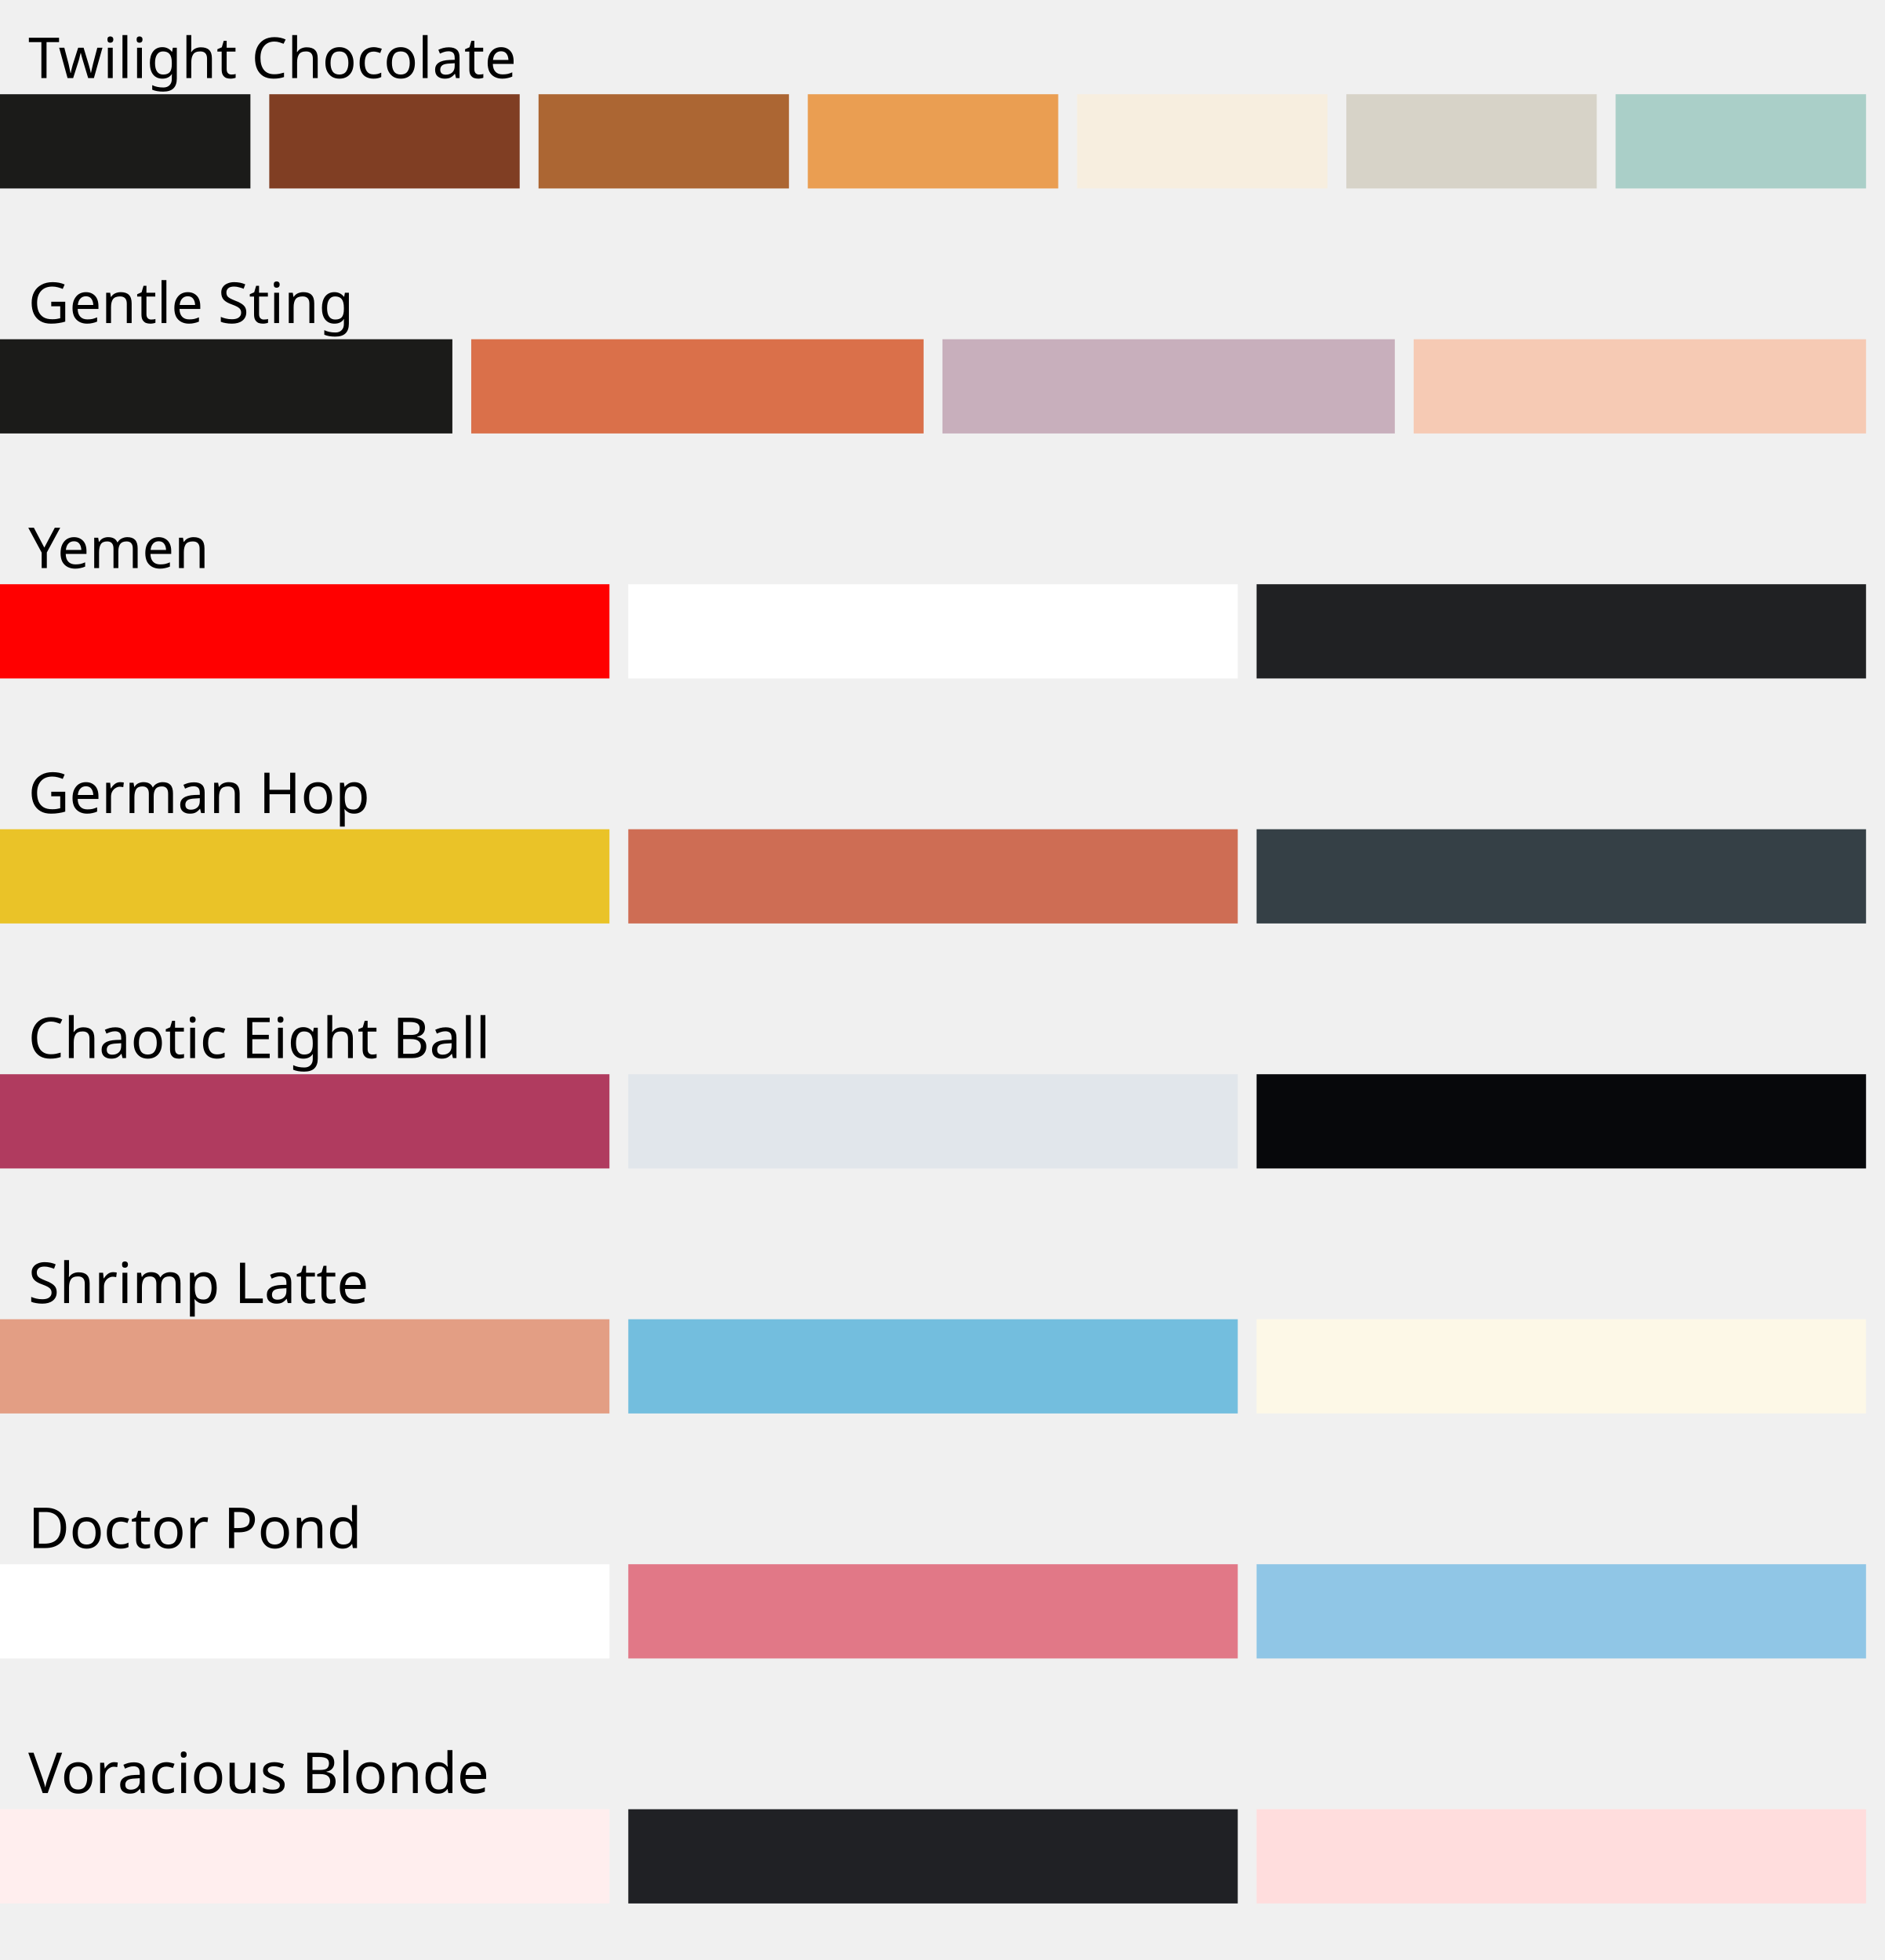
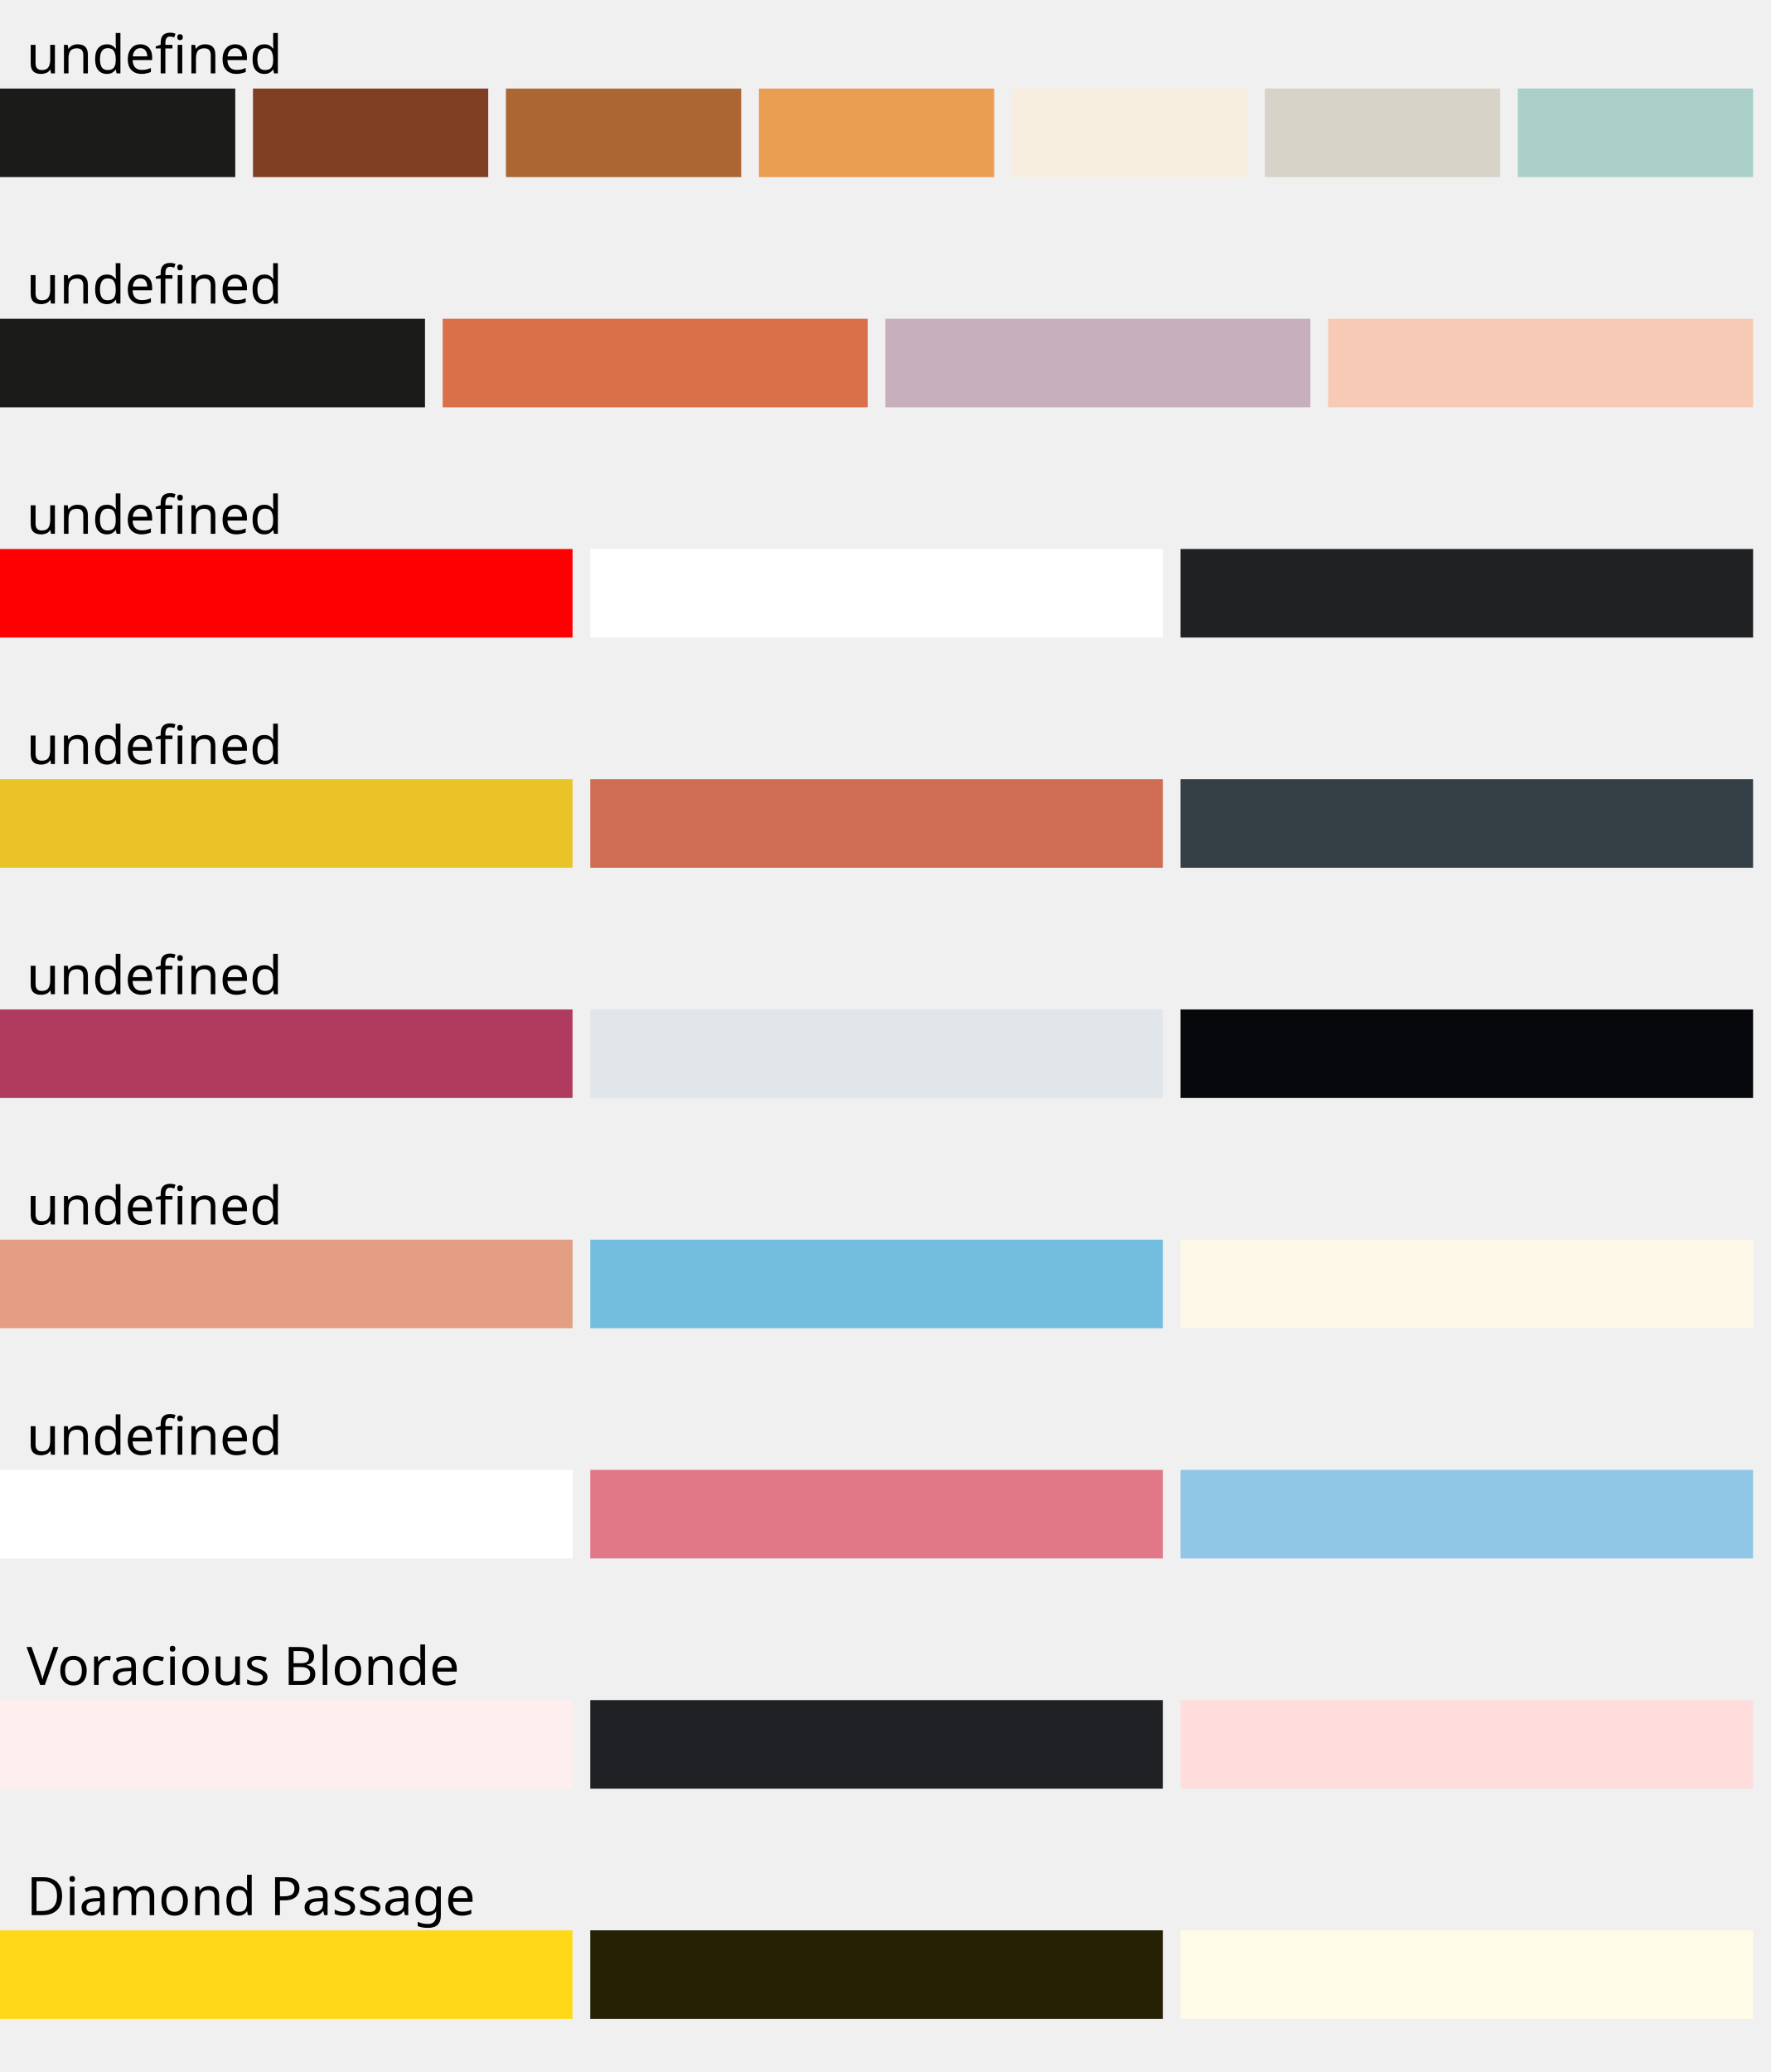
- <svg xmlns="http://www.w3.org/2000/svg" viewBox="0 0 200 208">
+ <svg xmlns="http://www.w3.org/2000/svg" viewBox="0 0 200 234">
  <style>
        text {
          font-family: sans-serif;
          font-size: 6px;
        }
      </style>
-   <text y="8.286" x="3">Twilight Chocolate</text>
+   <text y="8.286" x="3">undefined</text>
  <rect width="26.571" height="10" y="10" x="0" fill="#1b1b19" />
  <rect width="26.571" height="10" y="10" x="28.571" fill="#803e23" />
  <rect width="26.571" height="10" y="10" x="57.143" fill="#ac6633" />
  <rect width="26.571" height="10" y="10" x="85.714" fill="#ea9e52" />
  <rect width="26.571" height="10" y="10" x="114.286" fill="#f7eedf" />
  <rect width="26.571" height="10" y="10" x="142.857" fill="#d7d3c8" />
  <rect width="26.571" height="10" y="10" x="171.429" fill="#aacfc8" />
-   <text y="34.286" x="3">Gentle Sting</text>
+   <text y="34.286" x="3">undefined</text>
  <rect width="48" height="10" y="36" x="0" fill="#1b1b19" />
  <rect width="48" height="10" y="36" x="50" fill="#da704a" />
  <rect width="48" height="10" y="36" x="100" fill="#c8afbc" />
  <rect width="48" height="10" y="36" x="150" fill="#f6cab4" />
-   <text y="60.286" x="3">Yemen</text>
+   <text y="60.286" x="3">undefined</text>
  <rect width="64.667" height="10" y="62" x="0" fill="#ff0000" />
  <rect width="64.667" height="10" y="62" x="66.667" fill="#ffffff" />
  <rect width="64.667" height="10" y="62" x="133.333" fill="#202123" />
-   <text y="86.286" x="3">German Hop</text>
+   <text y="86.286" x="3">undefined</text>
  <rect width="64.667" height="10" y="88" x="0" fill="#eac328" />
  <rect width="64.667" height="10" y="88" x="66.667" fill="#ce6d54" />
  <rect width="64.667" height="10" y="88" x="133.333" fill="#354046" />
-   <text y="112.286" x="3">Chaotic Eight Ball</text>
+   <text y="112.286" x="3">undefined</text>
  <rect width="64.667" height="10" y="114" x="0" fill="#b03b5f" />
  <rect width="64.667" height="10" y="114" x="66.667" fill="#e1e6eb" />
  <rect width="64.667" height="10" y="114" x="133.333" fill="#07080b" />
-   <text y="138.286" x="3">Shrimp Latte</text>
+   <text y="138.286" x="3">undefined</text>
  <rect width="64.667" height="10" y="140" x="0" fill="#e39e84" />
  <rect width="64.667" height="10" y="140" x="66.667" fill="#73bede" />
  <rect width="64.667" height="10" y="140" x="133.333" fill="#fdf8e7" />
-   <text y="164.286" x="3">Doctor Pond</text>
+   <text y="164.286" x="3">undefined</text>
  <rect width="64.667" height="10" y="166" x="0" fill="#ffffff" />
  <rect width="64.667" height="10" y="166" x="66.667" fill="#e17887" />
  <rect width="64.667" height="10" y="166" x="133.333" fill="#90c6e6" />
  <text y="190.286" x="3">Voracious Blonde</text>
  <rect width="64.667" height="10" y="192" x="0" fill="#ffeeee" />
  <rect width="64.667" height="10" y="192" x="66.667" fill="#202125" />
  <rect width="64.667" height="10" y="192" x="133.333" fill="#ffdddd" />
+   <text y="216.286" x="3">Diamond Passage</text>
+   <rect width="64.667" height="10" y="218" x="0" fill="#ffd919" />
+   <rect width="64.667" height="10" y="218" x="66.667" fill="#262104" />
+   <rect width="64.667" height="10" y="218" x="133.333" fill="#fffbe6" />
</svg>
